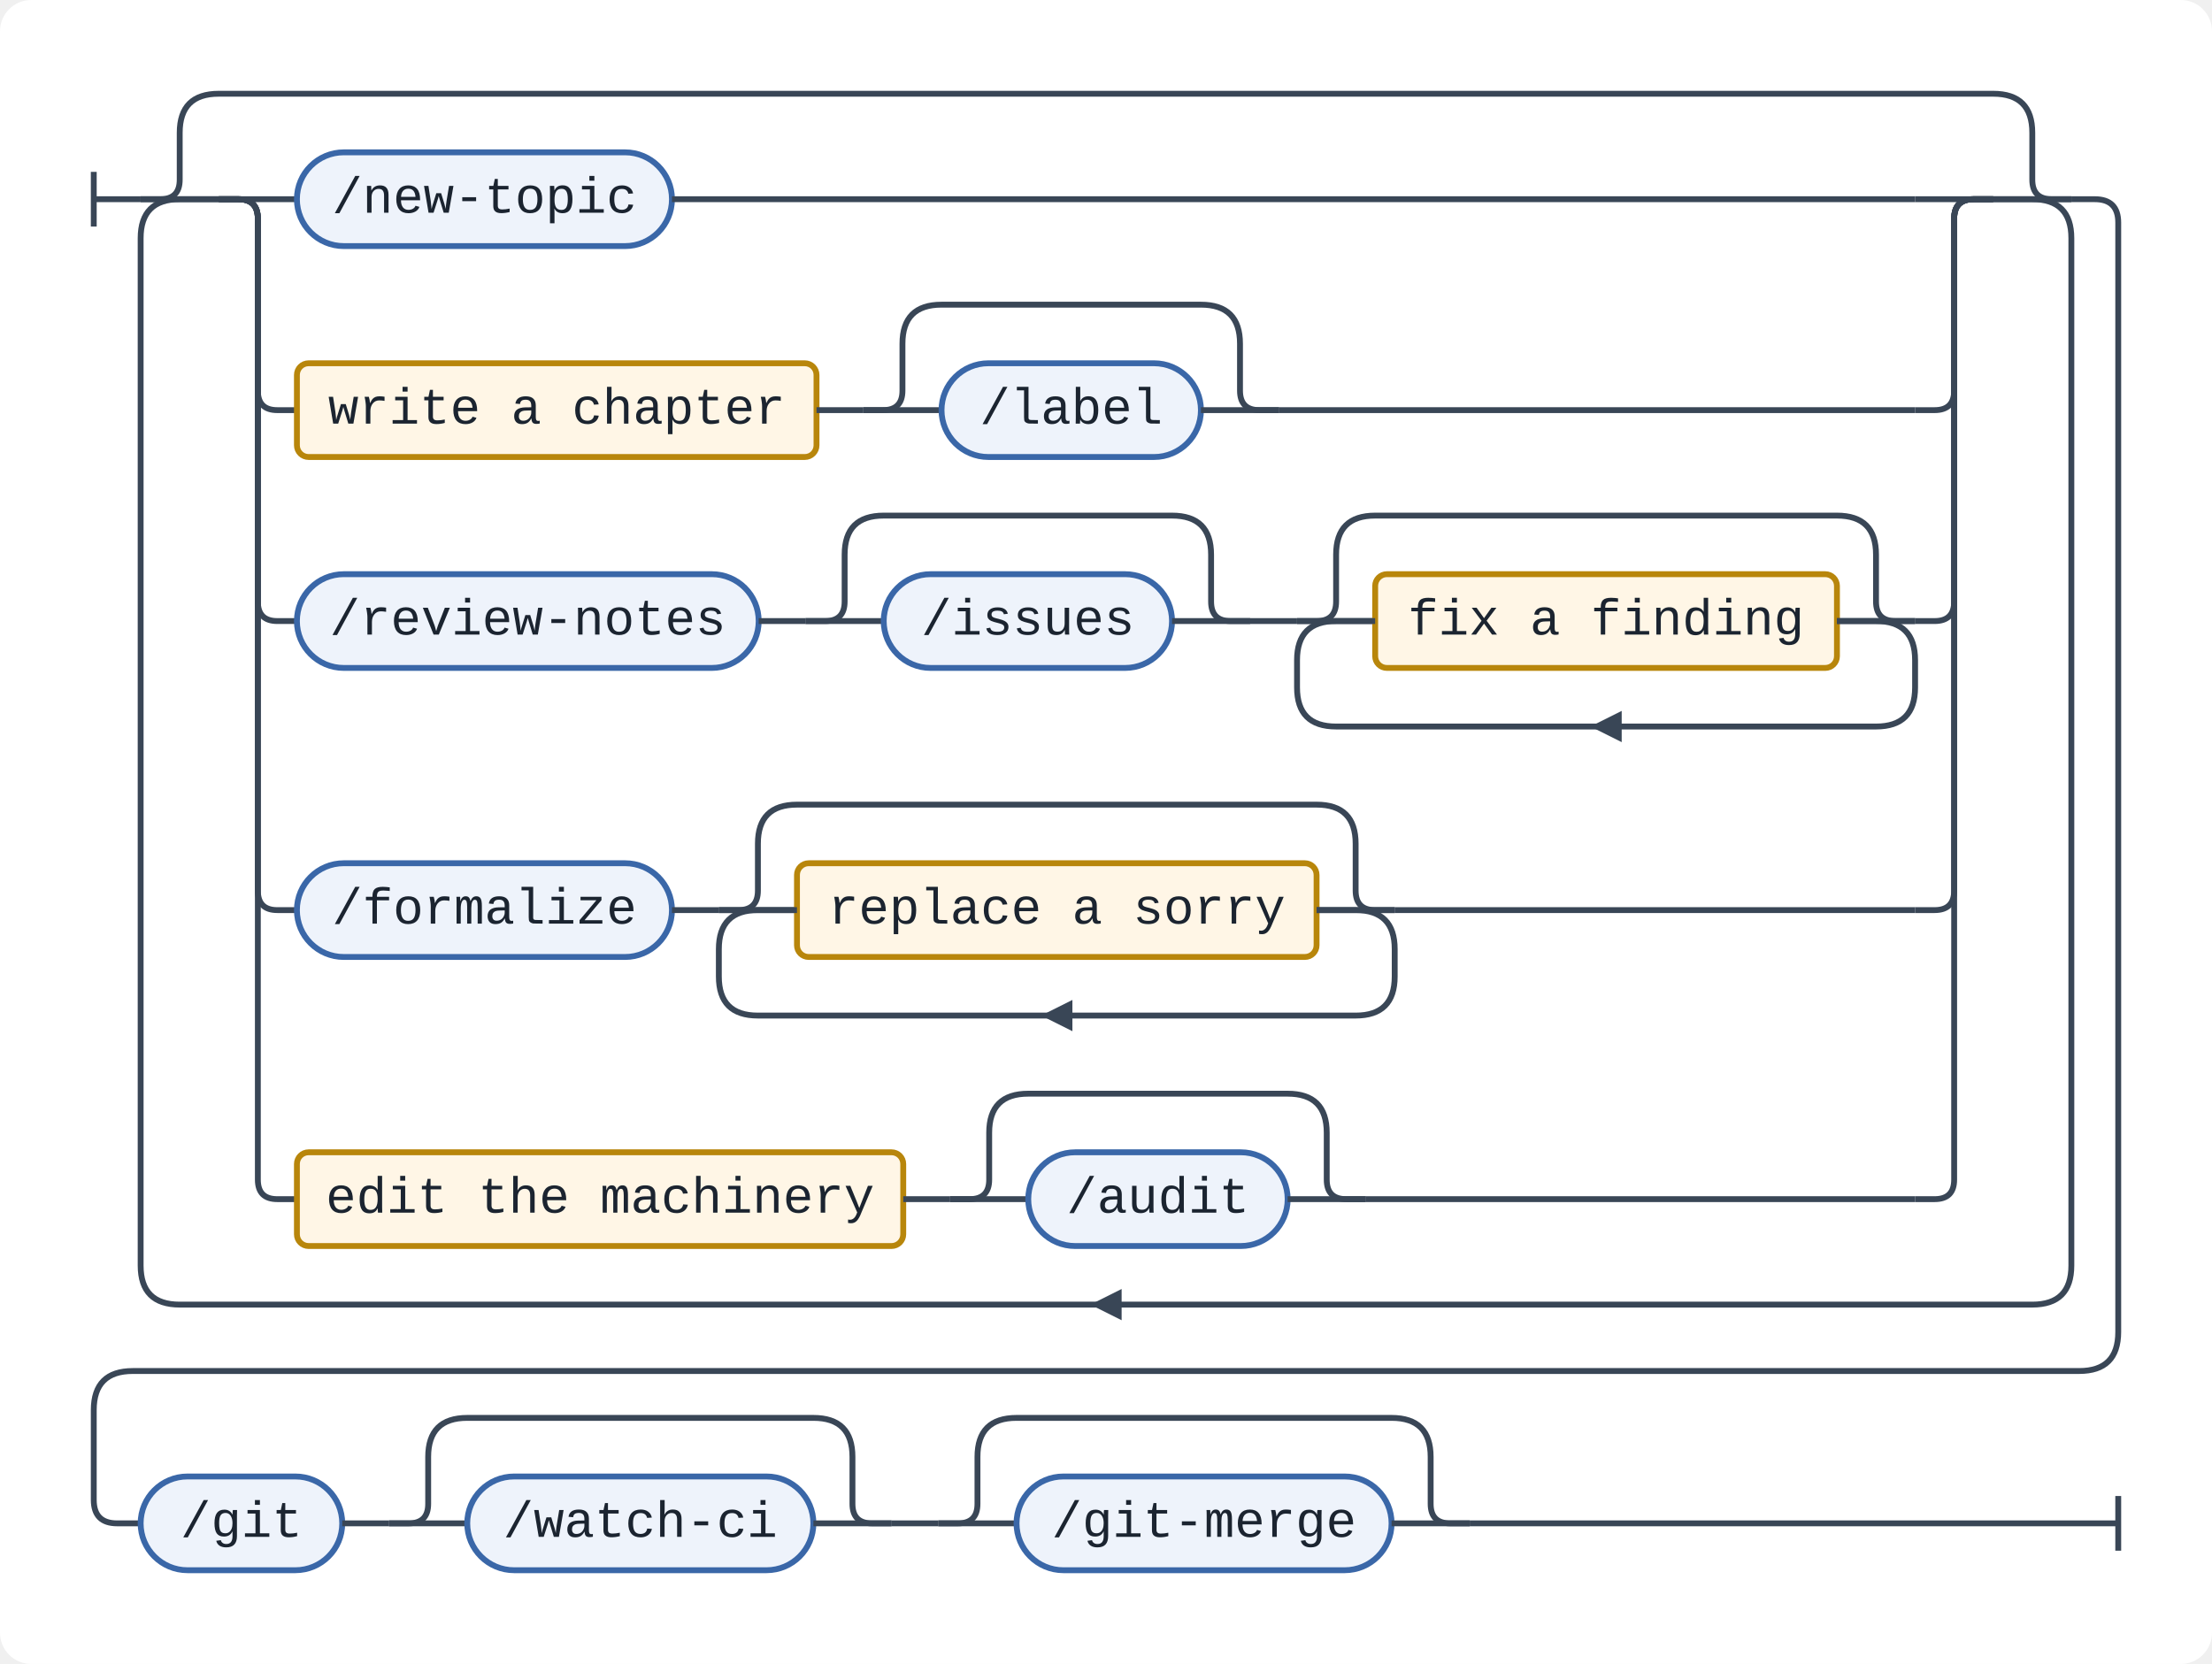
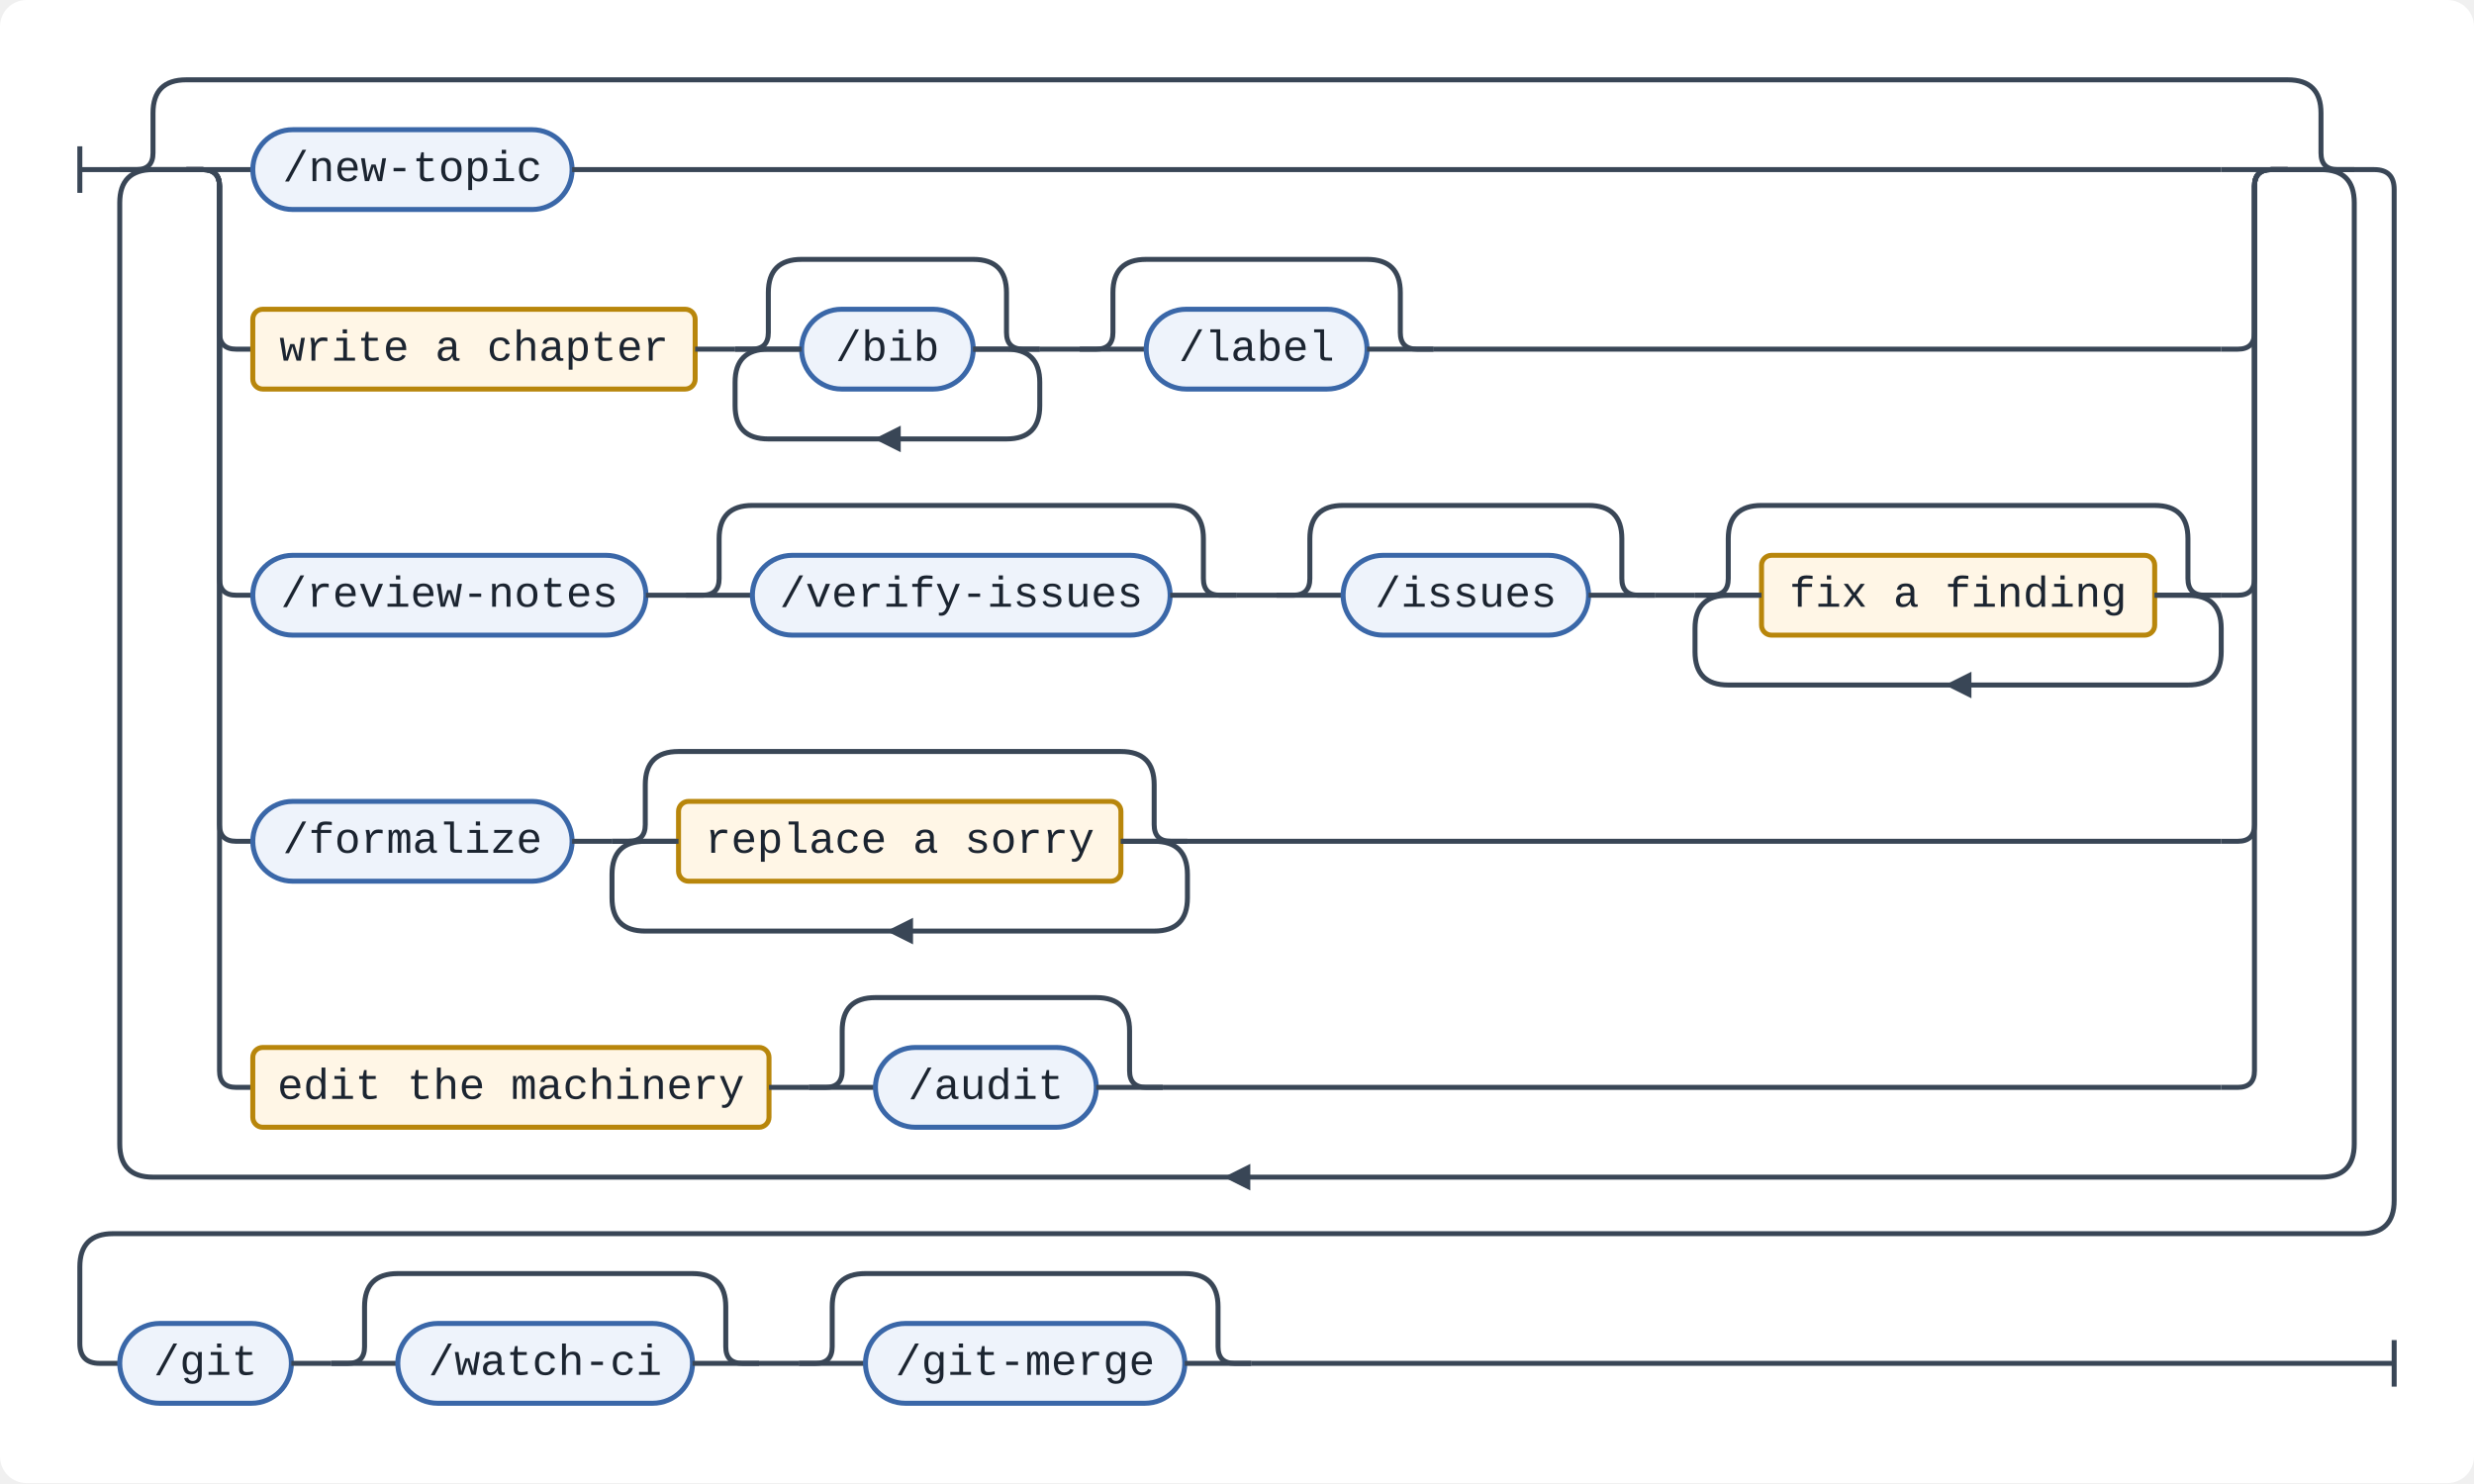
- <svg xmlns="http://www.w3.org/2000/svg" viewBox="0 0 566.2 426" width="566.2" height="426" role="img">
-   <rect width="566.2" height="426" rx="8" fill="#ffffff" />
+ <svg xmlns="http://www.w3.org/2000/svg" viewBox="0 0 743.8 446" width="743.8" height="446" role="img">
+   <rect width="743.8" height="446" rx="8" fill="#ffffff" />
  <g transform="translate(16,16)">
    <style>.rail { fill: none; stroke: #394656; stroke-width: 1.5; }
.arrow { fill: #394656; }
.terminal { fill: #eef3fb; stroke: #3a67a8; stroke-width: 1.5; }
.nonterminal { fill: #ffffff; stroke: #394656; stroke-width: 1.5; }
.special { fill: #fff6e6; stroke: #b8860b; stroke-width: 1.5; }
.exception { fill: #fdeceb; stroke: #b0413a; stroke-width: 1.5; }
.lbl { fill: #1b2430; font-family: 'SFMono-Regular','Consolas','Liberation Mono',monospace; font-size: 13px; text-anchor: middle; dominant-baseline: central; }
.count-bg { fill: #ffffff; }
.count { fill: #6a7686; font-family: 'SFMono-Regular','Consolas',monospace; font-size: 11px; text-anchor: middle; dominant-baseline: central; }</style>
    <path class="rail" d="M 8 28 L 8 42" />
    <path class="rail" d="M 8 35 L 20 35" />
    <path class="rail" d="M 20 35 L 40 35" />
    <path class="rail" d="M 40 35 L 60 35" />
    <rect class="terminal" x="60" y="23" width="96" height="24" rx="12" />
    <text class="lbl" x="108" y="35">/new-topic</text>
-     <path class="rail" d="M 156 35 L 474.2 35" />
-     <path class="rail" d="M 474.2 35 L 494.2 35" />
+     <path class="rail" d="M 156 35 L 651.8 35" />
+     <path class="rail" d="M 651.8 35 L 671.8 35" />
    <path class="rail" d="M 40 35 L 45 35 Q 50 35 50 40 L 50 84 Q 50 89 55 89 L 60 89" />
    <rect class="special" x="60" y="77" width="133" height="24" rx="3" />
    <text class="lbl" x="126.5" y="89">write a chapter</text>
    <path class="rail" d="M 193 89 L 205 89" />
    <path class="rail" d="M 205 89 L 225 89" />
-     <rect class="terminal" x="225" y="77" width="66.4" height="24" rx="12" />
-     <text class="lbl" x="258.2" y="89">/label</text>
-     <path class="rail" d="M 291.4 89 L 311.4 89" />
-     <path class="rail" d="M 205 89 L 210 89 Q 215 89 215 84 L 215 72 Q 215 62 225 62 L 291.4 62 Q 301.4 62 301.4 72 L 301.4 84 Q 301.4 89 306.4 89 L 311.4 89" />
-     <path class="rail" d="M 311.4 89 L 474.2 89" />
-     <path class="rail" d="M 474.2 89 L 479.2 89 Q 484.2 89 484.2 84 L 484.2 40 Q 484.2 35 489.2 35 L 494.2 35" />
-     <path class="rail" d="M 40 35 L 45 35 Q 50 35 50 40 L 50 138 Q 50 143 55 143 L 60 143" />
-     <rect class="terminal" x="60" y="131" width="118.2" height="24" rx="12" />
-     <text class="lbl" x="119.1" y="143">/review-notes</text>
-     <path class="rail" d="M 178.2 143 L 190.2 143" />
-     <path class="rail" d="M 190.2 143 L 210.2 143" />
-     <rect class="terminal" x="210.2" y="131" width="73.8" height="24" rx="12" />
-     <text class="lbl" x="247.1" y="143">/issues</text>
-     <path class="rail" d="M 284 143 L 304 143" />
-     <path class="rail" d="M 190.2 143 L 195.2 143 Q 200.2 143 200.2 138 L 200.2 126 Q 200.2 116 210.2 116 L 284 116 Q 294 116 294 126 L 294 138 Q 294 143 299 143 L 304 143" />
-     <path class="rail" d="M 304 143 L 316 143" />
-     <path class="rail" d="M 316 143 L 336 143" />
-     <rect class="special" x="336" y="131" width="118.2" height="24" rx="3" />
-     <text class="lbl" x="395.1" y="143">fix a finding</text>
-     <path class="rail" d="M 454.2 143 L 474.2 143" />
-     <path class="rail" d="M 454.2 143 L 464.2 143 Q 474.2 143 474.2 153 L 474.2 160 Q 474.2 170 464.2 170 L 326 170 Q 316 170 316 160 L 316 153 Q 316 143 326 143 L 336 143" />
-     <polygon class="arrow" points="399.1,166 391.1,170 399.1,174" />
-     <path class="rail" d="M 316 143 L 321 143 Q 326 143 326 138 L 326 126 Q 326 116 336 116 L 454.2 116 Q 464.2 116 464.2 126 L 464.2 138 Q 464.2 143 469.2 143 L 474.2 143" />
-     <path class="rail" d="M 474.2 143 L 479.2 143 Q 484.2 143 484.2 138 L 484.2 40 Q 484.2 35 489.2 35 L 494.2 35" />
-     <path class="rail" d="M 40 35 L 45 35 Q 50 35 50 40 L 50 212 Q 50 217 55 217 L 60 217" />
-     <rect class="terminal" x="60" y="205" width="96" height="24" rx="12" />
-     <text class="lbl" x="108" y="217">/formalize</text>
-     <path class="rail" d="M 156 217 L 168 217" />
-     <path class="rail" d="M 168 217 L 188 217" />
-     <rect class="special" x="188" y="205" width="133" height="24" rx="3" />
-     <text class="lbl" x="254.5" y="217">replace a sorry</text>
-     <path class="rail" d="M 321 217 L 341 217" />
-     <path class="rail" d="M 321 217 L 331 217 Q 341 217 341 227 L 341 234 Q 341 244 331 244 L 178 244 Q 168 244 168 234 L 168 227 Q 168 217 178 217 L 188 217" />
-     <polygon class="arrow" points="258.5,240 250.5,244 258.5,248" />
-     <path class="rail" d="M 168 217 L 173 217 Q 178 217 178 212 L 178 200 Q 178 190 188 190 L 321 190 Q 331 190 331 200 L 331 212 Q 331 217 336 217 L 341 217" />
-     <path class="rail" d="M 341 217 L 474.2 217" />
-     <path class="rail" d="M 474.2 217 L 479.2 217 Q 484.2 217 484.2 212 L 484.2 40 Q 484.2 35 489.2 35 L 494.2 35" />
-     <path class="rail" d="M 40 35 L 45 35 Q 50 35 50 40 L 50 286 Q 50 291 55 291 L 60 291" />
-     <rect class="special" x="60" y="279" width="155.2" height="24" rx="3" />
-     <text class="lbl" x="137.6" y="291">edit the machinery</text>
-     <path class="rail" d="M 215.2 291 L 227.2 291" />
-     <path class="rail" d="M 227.2 291 L 247.2 291" />
-     <rect class="terminal" x="247.2" y="279" width="66.4" height="24" rx="12" />
-     <text class="lbl" x="280.4" y="291">/audit</text>
-     <path class="rail" d="M 313.6 291 L 333.6 291" />
-     <path class="rail" d="M 227.2 291 L 232.2 291 Q 237.2 291 237.2 286 L 237.2 274 Q 237.2 264 247.2 264 L 313.6 264 Q 323.6 264 323.6 274 L 323.6 286 Q 323.6 291 328.6 291 L 333.6 291" />
-     <path class="rail" d="M 333.6 291 L 474.2 291" />
-     <path class="rail" d="M 474.2 291 L 479.2 291 Q 484.2 291 484.2 286 L 484.2 40 Q 484.2 35 489.2 35 L 494.2 35" />
-     <path class="rail" d="M 494.2 35 L 514.2 35" />
-     <path class="rail" d="M 494.2 35 L 504.2 35 Q 514.2 35 514.2 45 L 514.2 308 Q 514.2 318 504.2 318 L 30 318 Q 20 318 20 308 L 20 45 Q 20 35 30 35 L 40 35" />
-     <polygon class="arrow" points="271.1,314 263.1,318 271.1,322" />
-     <path class="rail" d="M 20 35 L 25 35 Q 30 35 30 30 L 30 18 Q 30 8 40 8 L 494.2 8 Q 504.2 8 504.2 18 L 504.2 30 Q 504.2 35 509.2 35 L 514.2 35" />
-     <path class="rail" d="M 514.2 35 L 520.2 35 Q 526.2 35 526.2 41 L 526.2 325 Q 526.2 335 516.2 335 L 18 335 Q 8 335 8 345 L 8 368 Q 8 374 14 374 L 20 374" />
-     <rect class="terminal" x="20" y="362" width="51.6" height="24" rx="12" />
-     <text class="lbl" x="45.8" y="374">/git</text>
-     <path class="rail" d="M 71.6 374 L 83.6 374" />
-     <path class="rail" d="M 83.6 374 L 103.6 374" />
-     <rect class="terminal" x="103.6" y="362" width="88.6" height="24" rx="12" />
-     <text class="lbl" x="147.9" y="374">/watch-ci</text>
-     <path class="rail" d="M 192.2 374 L 212.2 374" />
-     <path class="rail" d="M 83.6 374 L 88.6 374 Q 93.6 374 93.6 369 L 93.6 357 Q 93.6 347 103.6 347 L 192.2 347 Q 202.2 347 202.2 357 L 202.2 369 Q 202.2 374 207.2 374 L 212.2 374" />
-     <path class="rail" d="M 212.2 374 L 224.2 374" />
-     <path class="rail" d="M 224.2 374 L 244.2 374" />
-     <rect class="terminal" x="244.2" y="362" width="96" height="24" rx="12" />
-     <text class="lbl" x="292.2" y="374">/git-merge</text>
-     <path class="rail" d="M 340.2 374 L 360.2 374" />
-     <path class="rail" d="M 224.2 374 L 229.2 374 Q 234.2 374 234.2 369 L 234.2 357 Q 234.2 347 244.2 347 L 340.2 347 Q 350.2 347 350.2 357 L 350.2 369 Q 350.2 374 355.2 374 L 360.2 374" />
-     <path class="rail" d="M 360.2 374 L 526.2 374" />
-     <path class="rail" d="M 526.2 367 L 526.2 381" />
+     <rect class="terminal" x="225" y="77" width="51.6" height="24" rx="12" />
+     <text class="lbl" x="250.8" y="89">/bib</text>
+     <path class="rail" d="M 276.6 89 L 296.6 89" />
+     <path class="rail" d="M 276.6 89 L 286.6 89 Q 296.6 89 296.6 99 L 296.6 106 Q 296.6 116 286.6 116 L 215 116 Q 205 116 205 106 L 205 99 Q 205 89 215 89 L 225 89" />
+     <polygon class="arrow" points="254.8,112 246.8,116 254.8,120" />
+     <path class="rail" d="M 205 89 L 210 89 Q 215 89 215 84 L 215 72 Q 215 62 225 62 L 276.6 62 Q 286.6 62 286.6 72 L 286.6 84 Q 286.6 89 291.6 89 L 296.6 89" />
+     <path class="rail" d="M 296.6 89 L 308.6 89" />
+     <path class="rail" d="M 308.6 89 L 328.6 89" />
+     <rect class="terminal" x="328.6" y="77" width="66.4" height="24" rx="12" />
+     <text class="lbl" x="361.8" y="89">/label</text>
+     <path class="rail" d="M 395 89 L 415 89" />
+     <path class="rail" d="M 308.6 89 L 313.6 89 Q 318.6 89 318.6 84 L 318.6 72 Q 318.6 62 328.6 62 L 395 62 Q 405 62 405 72 L 405 84 Q 405 89 410 89 L 415 89" />
+     <path class="rail" d="M 415 89 L 651.8 89" />
+     <path class="rail" d="M 651.8 89 L 656.8 89 Q 661.8 89 661.8 84 L 661.8 40 Q 661.8 35 666.8 35 L 671.8 35" />
+     <path class="rail" d="M 40 35 L 45 35 Q 50 35 50 40 L 50 158 Q 50 163 55 163 L 60 163" />
+     <rect class="terminal" x="60" y="151" width="118.2" height="24" rx="12" />
+     <text class="lbl" x="119.1" y="163">/review-notes</text>
+     <path class="rail" d="M 178.2 163 L 190.2 163" />
+     <path class="rail" d="M 190.2 163 L 210.2 163" />
+     <rect class="terminal" x="210.2" y="151" width="125.6" height="24" rx="12" />
+     <text class="lbl" x="273" y="163">/verify-issues</text>
+     <path class="rail" d="M 335.8 163 L 355.8 163" />
+     <path class="rail" d="M 190.2 163 L 195.2 163 Q 200.2 163 200.2 158 L 200.2 146 Q 200.2 136 210.2 136 L 335.8 136 Q 345.8 136 345.8 146 L 345.8 158 Q 345.8 163 350.8 163 L 355.8 163" />
+     <path class="rail" d="M 355.8 163 L 367.8 163" />
+     <path class="rail" d="M 367.8 163 L 387.8 163" />
+     <rect class="terminal" x="387.8" y="151" width="73.8" height="24" rx="12" />
+     <text class="lbl" x="424.7" y="163">/issues</text>
+     <path class="rail" d="M 461.6 163 L 481.6 163" />
+     <path class="rail" d="M 367.8 163 L 372.8 163 Q 377.8 163 377.8 158 L 377.8 146 Q 377.8 136 387.8 136 L 461.6 136 Q 471.6 136 471.6 146 L 471.6 158 Q 471.6 163 476.6 163 L 481.6 163" />
+     <path class="rail" d="M 481.6 163 L 493.6 163" />
+     <path class="rail" d="M 493.6 163 L 513.6 163" />
+     <rect class="special" x="513.6" y="151" width="118.2" height="24" rx="3" />
+     <text class="lbl" x="572.7" y="163">fix a finding</text>
+     <path class="rail" d="M 631.8 163 L 651.8 163" />
+     <path class="rail" d="M 631.8 163 L 641.8 163 Q 651.8 163 651.8 173 L 651.8 180 Q 651.8 190 641.8 190 L 503.6 190 Q 493.6 190 493.6 180 L 493.6 173 Q 493.6 163 503.6 163 L 513.6 163" />
+     <polygon class="arrow" points="576.7,186 568.7,190 576.7,194" />
+     <path class="rail" d="M 493.6 163 L 498.6 163 Q 503.6 163 503.6 158 L 503.6 146 Q 503.6 136 513.6 136 L 631.8 136 Q 641.8 136 641.8 146 L 641.8 158 Q 641.8 163 646.8 163 L 651.8 163" />
+     <path class="rail" d="M 651.8 163 L 656.8 163 Q 661.8 163 661.8 158 L 661.8 40 Q 661.8 35 666.8 35 L 671.8 35" />
+     <path class="rail" d="M 40 35 L 45 35 Q 50 35 50 40 L 50 232 Q 50 237 55 237 L 60 237" />
+     <rect class="terminal" x="60" y="225" width="96" height="24" rx="12" />
+     <text class="lbl" x="108" y="237">/formalize</text>
+     <path class="rail" d="M 156 237 L 168 237" />
+     <path class="rail" d="M 168 237 L 188 237" />
+     <rect class="special" x="188" y="225" width="133" height="24" rx="3" />
+     <text class="lbl" x="254.5" y="237">replace a sorry</text>
+     <path class="rail" d="M 321 237 L 341 237" />
+     <path class="rail" d="M 321 237 L 331 237 Q 341 237 341 247 L 341 254 Q 341 264 331 264 L 178 264 Q 168 264 168 254 L 168 247 Q 168 237 178 237 L 188 237" />
+     <polygon class="arrow" points="258.5,260 250.5,264 258.5,268" />
+     <path class="rail" d="M 168 237 L 173 237 Q 178 237 178 232 L 178 220 Q 178 210 188 210 L 321 210 Q 331 210 331 220 L 331 232 Q 331 237 336 237 L 341 237" />
+     <path class="rail" d="M 341 237 L 651.8 237" />
+     <path class="rail" d="M 651.8 237 L 656.8 237 Q 661.8 237 661.8 232 L 661.8 40 Q 661.8 35 666.8 35 L 671.8 35" />
+     <path class="rail" d="M 40 35 L 45 35 Q 50 35 50 40 L 50 306 Q 50 311 55 311 L 60 311" />
+     <rect class="special" x="60" y="299" width="155.2" height="24" rx="3" />
+     <text class="lbl" x="137.6" y="311">edit the machinery</text>
+     <path class="rail" d="M 215.2 311 L 227.2 311" />
+     <path class="rail" d="M 227.2 311 L 247.2 311" />
+     <rect class="terminal" x="247.2" y="299" width="66.4" height="24" rx="12" />
+     <text class="lbl" x="280.4" y="311">/audit</text>
+     <path class="rail" d="M 313.6 311 L 333.6 311" />
+     <path class="rail" d="M 227.2 311 L 232.2 311 Q 237.2 311 237.2 306 L 237.2 294 Q 237.2 284 247.2 284 L 313.6 284 Q 323.6 284 323.6 294 L 323.6 306 Q 323.6 311 328.6 311 L 333.6 311" />
+     <path class="rail" d="M 333.6 311 L 651.8 311" />
+     <path class="rail" d="M 651.8 311 L 656.8 311 Q 661.8 311 661.8 306 L 661.8 40 Q 661.8 35 666.8 35 L 671.8 35" />
+     <path class="rail" d="M 671.8 35 L 691.8 35" />
+     <path class="rail" d="M 671.8 35 L 681.8 35 Q 691.8 35 691.8 45 L 691.8 328 Q 691.8 338 681.8 338 L 30 338 Q 20 338 20 328 L 20 45 Q 20 35 30 35 L 40 35" />
+     <polygon class="arrow" points="359.9,334 351.9,338 359.9,342" />
+     <path class="rail" d="M 20 35 L 25 35 Q 30 35 30 30 L 30 18 Q 30 8 40 8 L 671.8 8 Q 681.8 8 681.8 18 L 681.8 30 Q 681.8 35 686.8 35 L 691.8 35" />
+     <path class="rail" d="M 691.8 35 L 697.8 35 Q 703.8 35 703.8 41 L 703.8 345 Q 703.8 355 693.8 355 L 18 355 Q 8 355 8 365 L 8 388 Q 8 394 14 394 L 20 394" />
+     <rect class="terminal" x="20" y="382" width="51.6" height="24" rx="12" />
+     <text class="lbl" x="45.8" y="394">/git</text>
+     <path class="rail" d="M 71.6 394 L 83.6 394" />
+     <path class="rail" d="M 83.6 394 L 103.6 394" />
+     <rect class="terminal" x="103.6" y="382" width="88.6" height="24" rx="12" />
+     <text class="lbl" x="147.9" y="394">/watch-ci</text>
+     <path class="rail" d="M 192.2 394 L 212.2 394" />
+     <path class="rail" d="M 83.6 394 L 88.6 394 Q 93.6 394 93.6 389 L 93.6 377 Q 93.6 367 103.6 367 L 192.2 367 Q 202.2 367 202.2 377 L 202.2 389 Q 202.2 394 207.2 394 L 212.2 394" />
+     <path class="rail" d="M 212.2 394 L 224.2 394" />
+     <path class="rail" d="M 224.2 394 L 244.2 394" />
+     <rect class="terminal" x="244.2" y="382" width="96" height="24" rx="12" />
+     <text class="lbl" x="292.2" y="394">/git-merge</text>
+     <path class="rail" d="M 340.2 394 L 360.2 394" />
+     <path class="rail" d="M 224.2 394 L 229.2 394 Q 234.2 394 234.2 389 L 234.2 377 Q 234.2 367 244.2 367 L 340.2 367 Q 350.2 367 350.2 377 L 350.2 389 Q 350.2 394 355.2 394 L 360.2 394" />
+     <path class="rail" d="M 360.2 394 L 703.8 394" />
+     <path class="rail" d="M 703.8 387 L 703.8 401" />
  </g>
</svg>
